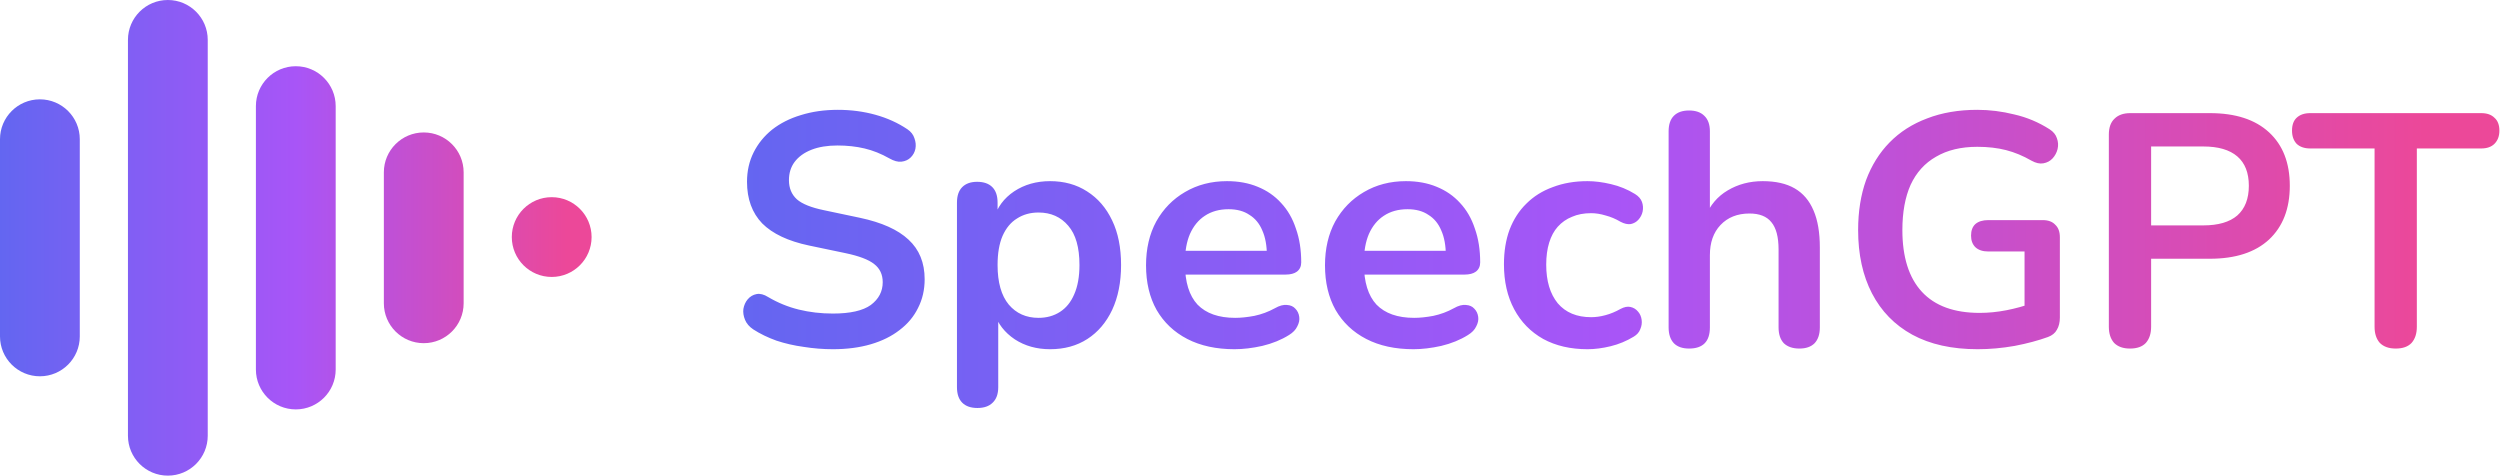
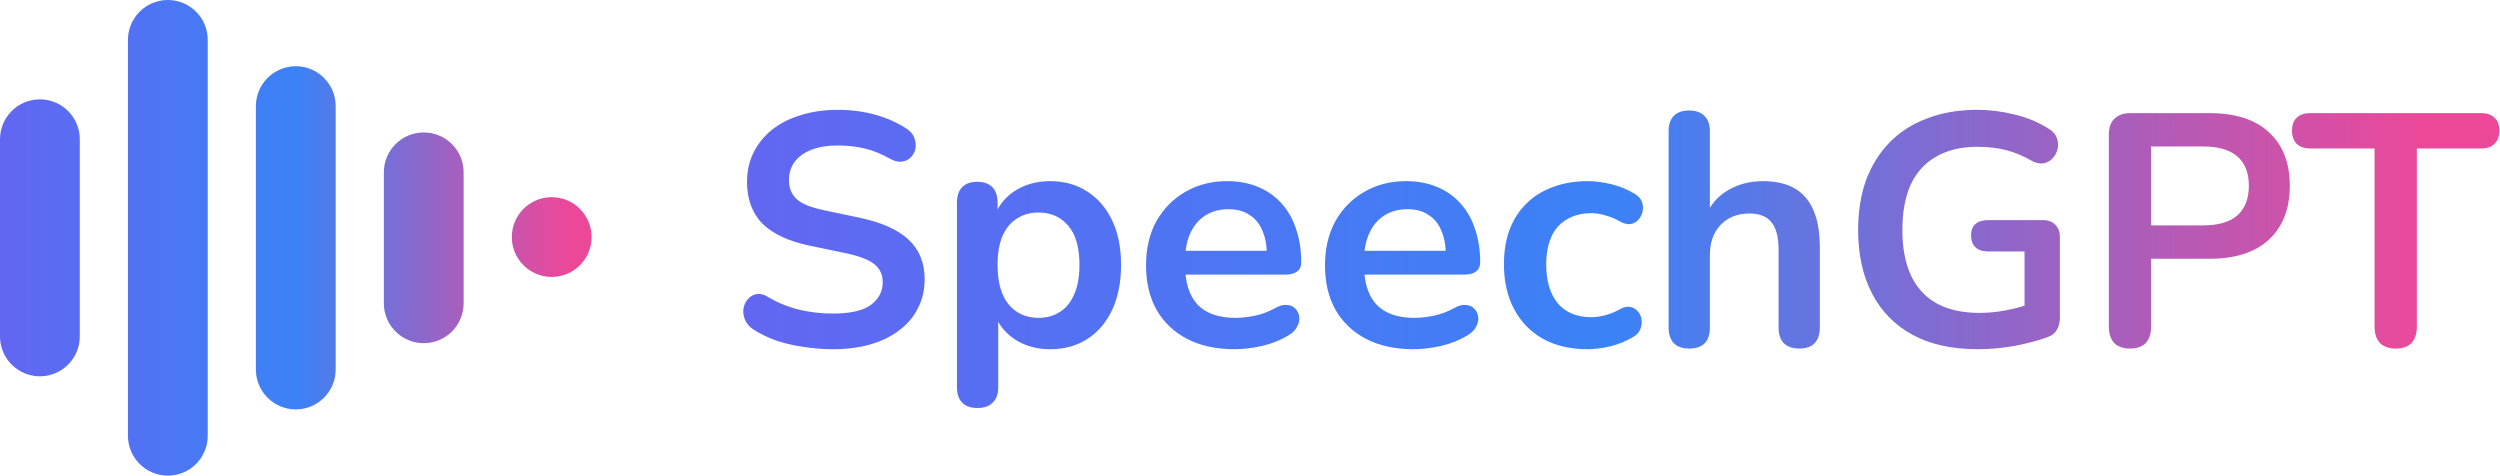
<svg xmlns="http://www.w3.org/2000/svg" width="1272" height="242" viewBox="0 0 1272 242" fill="none">
  <path d="M0 70.839C0 59.63 9.087 50.544 20.296 50.544C31.506 50.544 40.593 59.63 40.593 70.839V171.161C40.593 182.37 31.506 191.456 20.296 191.456C9.087 191.456 0 182.37 0 171.161V70.839Z" fill="url(#paint0_linear_6_4)" />
  <path d="M195.305 87.687C195.305 76.478 204.392 67.392 215.602 67.392C226.811 67.392 235.898 76.478 235.898 87.687V154.313C235.898 165.522 226.811 174.608 215.602 174.608C204.392 174.608 195.305 165.522 195.305 154.313V87.687Z" fill="url(#paint1_linear_6_4)" />
  <path d="M65.102 20.294C65.102 9.086 74.189 0 85.398 0C96.608 0 105.695 9.086 105.695 20.294V221.706C105.695 232.914 96.608 242 85.398 242C74.189 242 65.102 232.914 65.102 221.706V20.294Z" fill="url(#paint2_linear_6_4)" />
  <path d="M130.204 53.99C130.204 42.782 139.291 33.696 150.5 33.696C161.709 33.696 170.796 42.782 170.796 53.99V188.009C170.796 199.218 161.709 208.304 150.5 208.304C139.291 208.304 130.204 199.218 130.204 188.009V53.99Z" fill="url(#paint3_linear_6_4)" />
  <path d="M260.407 120.617C260.407 109.409 269.494 100.323 280.704 100.323C291.913 100.323 301 109.409 301 120.617C301 131.825 291.913 140.911 280.704 140.911C269.494 140.911 260.407 131.825 260.407 120.617Z" fill="url(#paint4_linear_6_4)" />
  <path d="M423.76 177.68C418.832 177.68 413.904 177.288 408.976 176.504C404.048 175.832 399.4 174.768 395.032 173.312C390.664 171.744 386.744 169.84 383.272 167.6C381.256 166.256 379.856 164.632 379.072 162.728C378.288 160.824 378.008 158.976 378.232 157.184C378.568 155.28 379.296 153.656 380.416 152.312C381.648 150.856 383.16 149.96 384.952 149.624C386.744 149.288 388.704 149.792 390.832 151.136C395.76 154.048 400.968 156.176 406.456 157.52C411.944 158.864 417.712 159.536 423.76 159.536C432.608 159.536 439.048 158.08 443.08 155.168C447.112 152.144 449.128 148.28 449.128 143.576C449.128 139.656 447.672 136.576 444.76 134.336C441.96 132.096 437.088 130.248 430.144 128.792L411.664 124.928C401.024 122.688 393.072 118.936 387.808 113.672C382.656 108.296 380.08 101.24 380.08 92.504C380.08 87.016 381.2 82.032 383.44 77.552C385.68 73.072 388.816 69.208 392.848 65.96C396.992 62.712 401.864 60.248 407.464 58.568C413.176 56.776 419.448 55.88 426.28 55.88C433 55.88 439.384 56.72 445.432 58.4C451.48 60.08 456.912 62.544 461.728 65.792C463.52 67.024 464.696 68.536 465.256 70.328C465.928 72.12 466.096 73.912 465.76 75.704C465.424 77.384 464.64 78.84 463.408 80.072C462.176 81.304 460.608 82.032 458.704 82.256C456.912 82.48 454.84 81.92 452.488 80.576C448.344 78.224 444.144 76.544 439.888 75.536C435.632 74.528 431.04 74.024 426.112 74.024C420.96 74.024 416.536 74.752 412.84 76.208C409.144 77.664 406.288 79.736 404.272 82.424C402.368 85 401.416 88.08 401.416 91.664C401.416 95.696 402.76 98.944 405.448 101.408C408.136 103.76 412.728 105.608 419.224 106.952L437.536 110.816C448.624 113.168 456.856 116.864 462.232 121.904C467.72 126.944 470.464 133.664 470.464 142.064C470.464 147.44 469.344 152.312 467.104 156.68C464.976 161.048 461.84 164.8 457.696 167.936C453.664 171.072 448.792 173.48 443.08 175.16C437.368 176.84 430.928 177.68 423.76 177.68ZM497.32 207.584C493.96 207.584 491.384 206.688 489.592 204.896C487.8 203.104 486.904 200.472 486.904 197V103.088C486.904 99.616 487.8 96.984 489.592 95.192C491.384 93.4 493.904 92.504 497.152 92.504C500.512 92.504 503.088 93.4 504.88 95.192C506.672 96.984 507.568 99.616 507.568 103.088V116.192L505.72 111.152C507.4 105.44 510.816 100.848 515.968 97.376C521.232 93.904 527.336 92.168 534.28 92.168C541.448 92.168 547.72 93.904 553.096 97.376C558.584 100.848 562.84 105.776 565.864 112.16C568.888 118.432 570.4 125.992 570.4 134.84C570.4 143.576 568.888 151.192 565.864 157.688C562.84 164.072 558.64 169 553.264 172.472C547.888 175.944 541.56 177.68 534.28 177.68C527.448 177.68 521.456 176 516.304 172.64C511.152 169.168 507.68 164.688 505.888 159.2H507.904V197C507.904 200.472 506.952 203.104 505.048 204.896C503.256 206.688 500.68 207.584 497.32 207.584ZM528.4 161.72C532.544 161.72 536.184 160.712 539.32 158.696C542.456 156.68 544.864 153.712 546.544 149.792C548.336 145.76 549.232 140.776 549.232 134.84C549.232 125.88 547.328 119.216 543.52 114.848C539.712 110.368 534.672 108.128 528.4 108.128C524.256 108.128 520.616 109.136 517.48 111.152C514.344 113.056 511.88 116.024 510.088 120.056C508.408 123.976 507.568 128.904 507.568 134.84C507.568 143.688 509.472 150.408 513.28 155C517.088 159.48 522.128 161.72 528.4 161.72ZM628.127 177.68C618.831 177.68 610.823 175.944 604.103 172.472C597.383 169 592.175 164.072 588.479 157.688C584.895 151.304 583.103 143.744 583.103 135.008C583.103 126.496 584.839 119.048 588.311 112.664C591.895 106.28 596.767 101.296 602.927 97.712C609.199 94.016 616.311 92.168 624.263 92.168C630.087 92.168 635.295 93.12 639.887 95.024C644.591 96.928 648.567 99.672 651.815 103.256C655.175 106.84 657.695 111.208 659.375 116.36C661.167 121.4 662.063 127.112 662.063 133.496C662.063 135.512 661.335 137.08 659.879 138.2C658.535 139.208 656.575 139.712 653.999 139.712H600.071V127.616H647.279L644.591 130.136C644.591 124.984 643.807 120.672 642.239 117.2C640.783 113.728 638.599 111.096 635.687 109.304C632.887 107.4 629.359 106.448 625.103 106.448C620.399 106.448 616.367 107.568 613.007 109.808C609.759 111.936 607.239 115.016 605.447 119.048C603.767 122.968 602.927 127.672 602.927 133.16V134.336C602.927 143.52 605.055 150.408 609.311 155C613.679 159.48 620.063 161.72 628.463 161.72C631.375 161.72 634.623 161.384 638.207 160.712C641.903 159.928 645.375 158.64 648.623 156.848C650.975 155.504 653.047 154.944 654.839 155.168C656.631 155.28 658.031 155.896 659.039 157.016C660.159 158.136 660.831 159.536 661.055 161.216C661.279 162.784 660.943 164.408 660.047 166.088C659.263 167.768 657.863 169.224 655.847 170.456C651.927 172.92 647.391 174.768 642.239 176C637.199 177.12 632.495 177.68 628.127 177.68ZM719.181 177.68C709.885 177.68 701.877 175.944 695.157 172.472C688.437 169 683.229 164.072 679.533 157.688C675.949 151.304 674.157 143.744 674.157 135.008C674.157 126.496 675.893 119.048 679.365 112.664C682.949 106.28 687.821 101.296 693.981 97.712C700.253 94.016 707.365 92.168 715.317 92.168C721.141 92.168 726.349 93.12 730.941 95.024C735.645 96.928 739.621 99.672 742.869 103.256C746.229 106.84 748.749 111.208 750.429 116.36C752.221 121.4 753.117 127.112 753.117 133.496C753.117 135.512 752.389 137.08 750.933 138.2C749.589 139.208 747.629 139.712 745.053 139.712H691.125V127.616H738.333L735.645 130.136C735.645 124.984 734.861 120.672 733.293 117.2C731.837 113.728 729.653 111.096 726.741 109.304C723.941 107.4 720.413 106.448 716.157 106.448C711.453 106.448 707.421 107.568 704.061 109.808C700.813 111.936 698.293 115.016 696.501 119.048C694.821 122.968 693.981 127.672 693.981 133.16V134.336C693.981 143.52 696.109 150.408 700.365 155C704.733 159.48 711.117 161.72 719.517 161.72C722.429 161.72 725.677 161.384 729.261 160.712C732.957 159.928 736.429 158.64 739.677 156.848C742.029 155.504 744.101 154.944 745.893 155.168C747.685 155.28 749.085 155.896 750.093 157.016C751.213 158.136 751.885 159.536 752.109 161.216C752.333 162.784 751.997 164.408 751.101 166.088C750.317 167.768 748.917 169.224 746.901 170.456C742.981 172.92 738.445 174.768 733.293 176C728.253 177.12 723.549 177.68 719.181 177.68ZM807.716 177.68C799.092 177.68 791.588 175.944 785.204 172.472C778.82 168.888 773.892 163.848 770.42 157.352C766.948 150.856 765.212 143.24 765.212 134.504C765.212 127.896 766.164 122.016 768.068 116.864C770.084 111.6 772.94 107.176 776.636 103.592C780.332 99.896 784.812 97.096 790.076 95.192C795.34 93.176 801.22 92.168 807.716 92.168C811.412 92.168 815.388 92.672 819.644 93.68C824.012 94.688 828.1 96.368 831.908 98.72C833.7 99.84 834.876 101.184 835.436 102.752C835.996 104.32 836.108 105.944 835.772 107.624C835.436 109.192 834.708 110.592 833.588 111.824C832.58 112.944 831.292 113.672 829.724 114.008C828.156 114.232 826.42 113.84 824.516 112.832C822.052 111.376 819.532 110.312 816.956 109.64C814.38 108.856 811.916 108.464 809.564 108.464C805.868 108.464 802.62 109.08 799.82 110.312C797.02 111.432 794.612 113.112 792.596 115.352C790.692 117.48 789.236 120.168 788.228 123.416C787.22 126.664 786.716 130.416 786.716 134.672C786.716 142.96 788.676 149.512 792.596 154.328C796.628 159.032 802.284 161.384 809.564 161.384C811.916 161.384 814.324 161.048 816.788 160.376C819.364 159.704 821.94 158.64 824.516 157.184C826.42 156.176 828.1 155.84 829.556 156.176C831.124 156.512 832.412 157.296 833.42 158.528C834.428 159.648 835.044 161.048 835.268 162.728C835.492 164.296 835.268 165.864 834.596 167.432C834.036 169 832.916 170.288 831.236 171.296C827.54 173.536 823.62 175.16 819.476 176.168C815.332 177.176 811.412 177.68 807.716 177.68ZM859.406 177.344C856.046 177.344 853.47 176.448 851.678 174.656C849.886 172.752 848.99 170.064 848.99 166.592V66.8C848.99 63.328 849.886 60.696 851.678 58.904C853.47 57.112 856.046 56.216 859.406 56.216C862.766 56.216 865.342 57.112 867.134 58.904C869.038 60.696 869.99 63.328 869.99 66.8V110.312H867.638C870.102 104.376 873.91 99.896 879.062 96.872C884.326 93.736 890.262 92.168 896.87 92.168C903.478 92.168 908.91 93.4 913.166 95.864C917.422 98.328 920.614 102.08 922.742 107.12C924.87 112.048 925.934 118.32 925.934 125.936V166.592C925.934 170.064 925.038 172.752 923.246 174.656C921.454 176.448 918.878 177.344 915.518 177.344C912.158 177.344 909.526 176.448 907.622 174.656C905.83 172.752 904.934 170.064 904.934 166.592V126.944C904.934 120.56 903.702 115.912 901.238 113C898.886 110.088 895.19 108.632 890.15 108.632C883.99 108.632 879.062 110.592 875.366 114.512C871.782 118.32 869.99 123.416 869.99 129.8V166.592C869.99 173.76 866.462 177.344 859.406 177.344ZM1006.23 177.68C993.128 177.68 982.04 175.216 972.968 170.288C964.008 165.36 957.176 158.36 952.472 149.288C947.768 140.216 945.416 129.464 945.416 117.032C945.416 107.624 946.76 99.168 949.448 91.664C952.248 84.16 956.224 77.776 961.376 72.512C966.64 67.136 973.024 63.048 980.528 60.248C988.032 57.336 996.544 55.88 1006.06 55.88C1012.34 55.88 1018.61 56.664 1024.88 58.232C1031.26 59.688 1037.26 62.208 1042.86 65.792C1044.76 67.024 1045.99 68.536 1046.55 70.328C1047.22 72.12 1047.34 73.968 1046.89 75.872C1046.44 77.664 1045.6 79.232 1044.37 80.576C1043.14 81.92 1041.57 82.76 1039.66 83.096C1037.87 83.432 1035.86 82.984 1033.62 81.752C1029.36 79.288 1025.05 77.496 1020.68 76.376C1016.31 75.256 1011.44 74.696 1006.06 74.696C997.776 74.696 990.776 76.376 985.064 79.736C979.352 82.984 975.04 87.744 972.128 94.016C969.328 100.288 967.928 107.96 967.928 117.032C967.928 130.808 971.232 141.28 977.84 148.448C984.448 155.616 994.248 159.2 1007.24 159.2C1011.72 159.2 1016.26 158.752 1020.85 157.856C1025.44 156.96 1029.92 155.728 1034.29 154.16L1030.09 163.736V127.952H1011.61C1008.81 127.952 1006.62 127.224 1005.06 125.768C1003.6 124.312 1002.87 122.352 1002.87 119.888C1002.87 117.312 1003.6 115.352 1005.06 114.008C1006.62 112.664 1008.81 111.992 1011.61 111.992H1039.33C1042.13 111.992 1044.26 112.776 1045.71 114.344C1047.28 115.8 1048.06 117.928 1048.06 120.728V161.552C1048.06 164.016 1047.56 166.088 1046.55 167.768C1045.66 169.448 1044.14 170.68 1042.02 171.464C1037.09 173.256 1031.43 174.768 1025.05 176C1018.66 177.12 1012.39 177.68 1006.23 177.68ZM1083.73 177.344C1080.26 177.344 1077.57 176.392 1075.67 174.488C1073.88 172.472 1072.98 169.728 1072.98 166.256V68.48C1072.98 64.896 1073.93 62.208 1075.84 60.416C1077.74 58.512 1080.43 57.56 1083.9 57.56H1124.39C1137.38 57.56 1147.41 60.808 1154.46 67.304C1161.52 73.8 1165.05 82.872 1165.05 94.52C1165.05 106.168 1161.52 115.296 1154.46 121.904C1147.41 128.4 1137.38 131.648 1124.39 131.648H1094.49V166.256C1094.49 169.728 1093.59 172.472 1091.8 174.488C1090.01 176.392 1087.32 177.344 1083.73 177.344ZM1094.49 114.68H1121.03C1128.65 114.68 1134.41 113 1138.33 109.64C1142.25 106.168 1144.21 101.128 1144.21 94.52C1144.21 87.912 1142.25 82.928 1138.33 79.568C1134.41 76.208 1128.65 74.528 1121.03 74.528H1094.49V114.68ZM1218.94 177.344C1215.46 177.344 1212.78 176.392 1210.87 174.488C1209.08 172.472 1208.18 169.728 1208.18 166.256V75.536H1175.42C1172.51 75.536 1170.22 74.752 1168.54 73.184C1166.97 71.504 1166.18 69.264 1166.18 66.464C1166.18 63.552 1166.97 61.368 1168.54 59.912C1170.22 58.344 1172.51 57.56 1175.42 57.56H1262.45C1265.36 57.56 1267.6 58.344 1269.17 59.912C1270.85 61.368 1271.69 63.552 1271.69 66.464C1271.69 69.264 1270.85 71.504 1269.17 73.184C1267.6 74.752 1265.36 75.536 1262.45 75.536H1229.69V166.256C1229.69 169.728 1228.79 172.472 1227 174.488C1225.21 176.392 1222.52 177.344 1218.94 177.344Z" fill="url(#paint5_linear_6_4)" />
  <defs>
    <linearGradient id="paint0_linear_6_4" x1="301" y1="121" x2="7.18665e-06" y2="121" gradientUnits="userSpaceOnUse">
      <stop offset="0.042" stop-color="#EC4899" />
-       <stop offset="0.499" stop-color="#A855F7" />
+       <stop offset="0.499" stop-color="#3b82f6" />
      <stop offset="1" stop-color="#6366F1" />
    </linearGradient>
    <linearGradient id="paint1_linear_6_4" x1="301" y1="121" x2="7.18665e-06" y2="121" gradientUnits="userSpaceOnUse">
      <stop offset="0.042" stop-color="#EC4899" />
-       <stop offset="0.499" stop-color="#A855F7" />
+       <stop offset="0.499" stop-color="#3b82f6" />
      <stop offset="1" stop-color="#6366F1" />
    </linearGradient>
    <linearGradient id="paint2_linear_6_4" x1="301" y1="121" x2="7.18665e-06" y2="121" gradientUnits="userSpaceOnUse">
      <stop offset="0.042" stop-color="#EC4899" />
-       <stop offset="0.499" stop-color="#A855F7" />
+       <stop offset="0.499" stop-color="#3b82f6" />
      <stop offset="1" stop-color="#6366F1" />
    </linearGradient>
    <linearGradient id="paint3_linear_6_4" x1="301" y1="121" x2="7.18665e-06" y2="121" gradientUnits="userSpaceOnUse">
      <stop offset="0.042" stop-color="#EC4899" />
-       <stop offset="0.499" stop-color="#A855F7" />
+       <stop offset="0.499" stop-color="#3b82f6" />
      <stop offset="1" stop-color="#6366F1" />
    </linearGradient>
    <linearGradient id="paint4_linear_6_4" x1="301" y1="121" x2="7.18665e-06" y2="121" gradientUnits="userSpaceOnUse">
      <stop offset="0.042" stop-color="#EC4899" />
-       <stop offset="0.499" stop-color="#A855F7" />
+       <stop offset="0.499" stop-color="#3b82f6" />
      <stop offset="1" stop-color="#6366F1" />
    </linearGradient>
    <linearGradient id="paint5_linear_6_4" x1="1272" y1="120.5" x2="370" y2="120.5" gradientUnits="userSpaceOnUse">
      <stop offset="0.042" stop-color="#EC4899" />
-       <stop offset="0.499" stop-color="#A855F7" />
+       <stop offset="0.499" stop-color="#3b82f6" />
      <stop offset="1" stop-color="#6366F1" />
    </linearGradient>
  </defs>
</svg>
